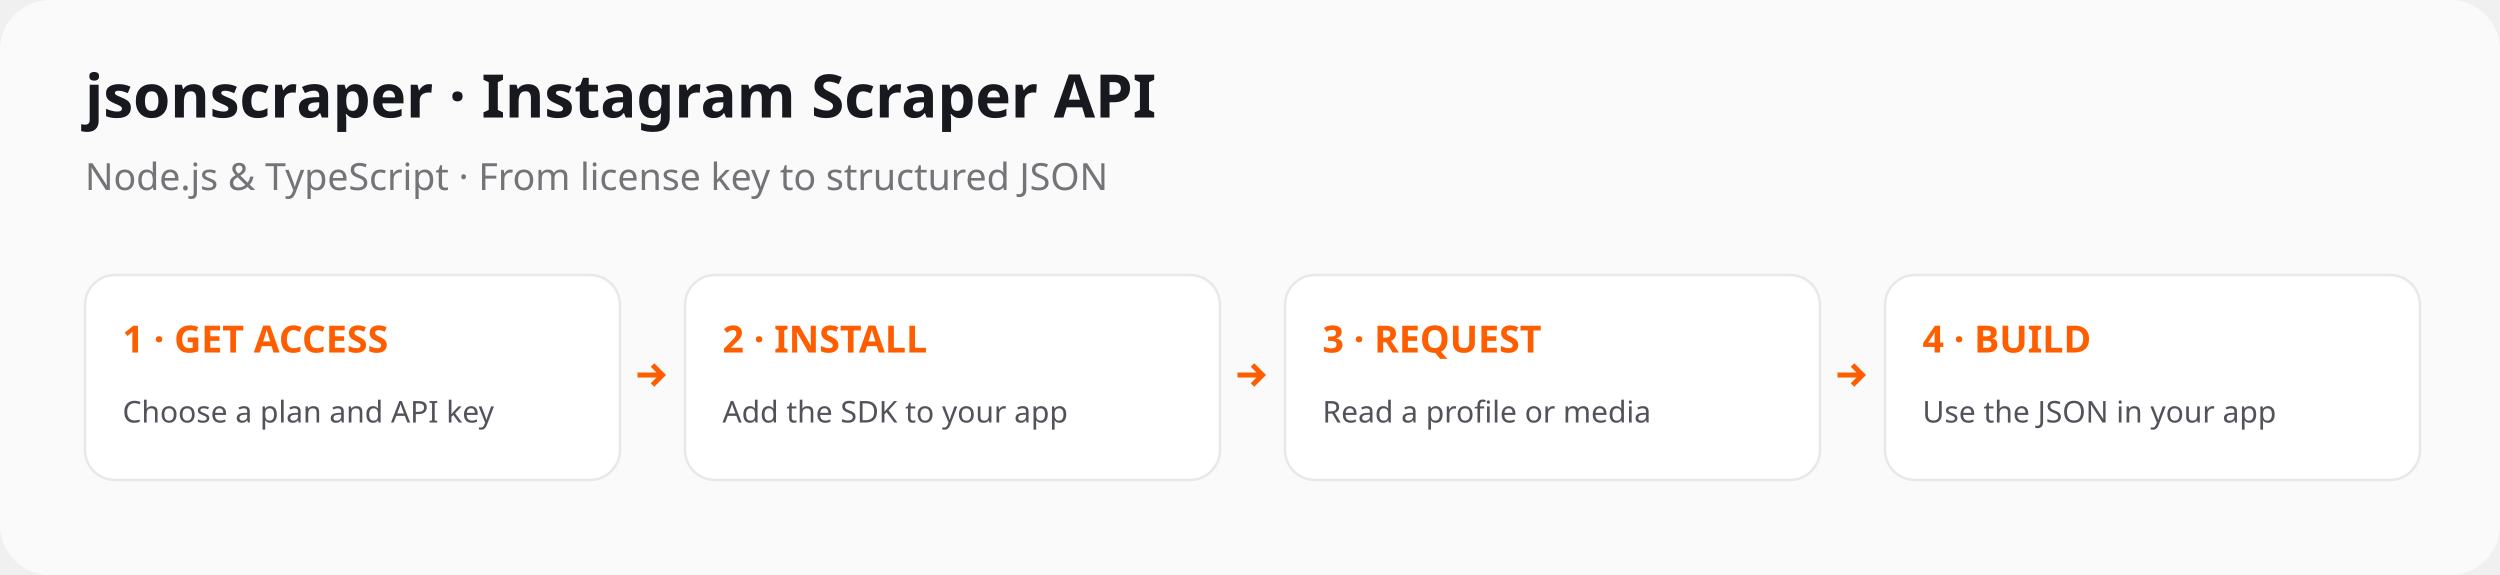
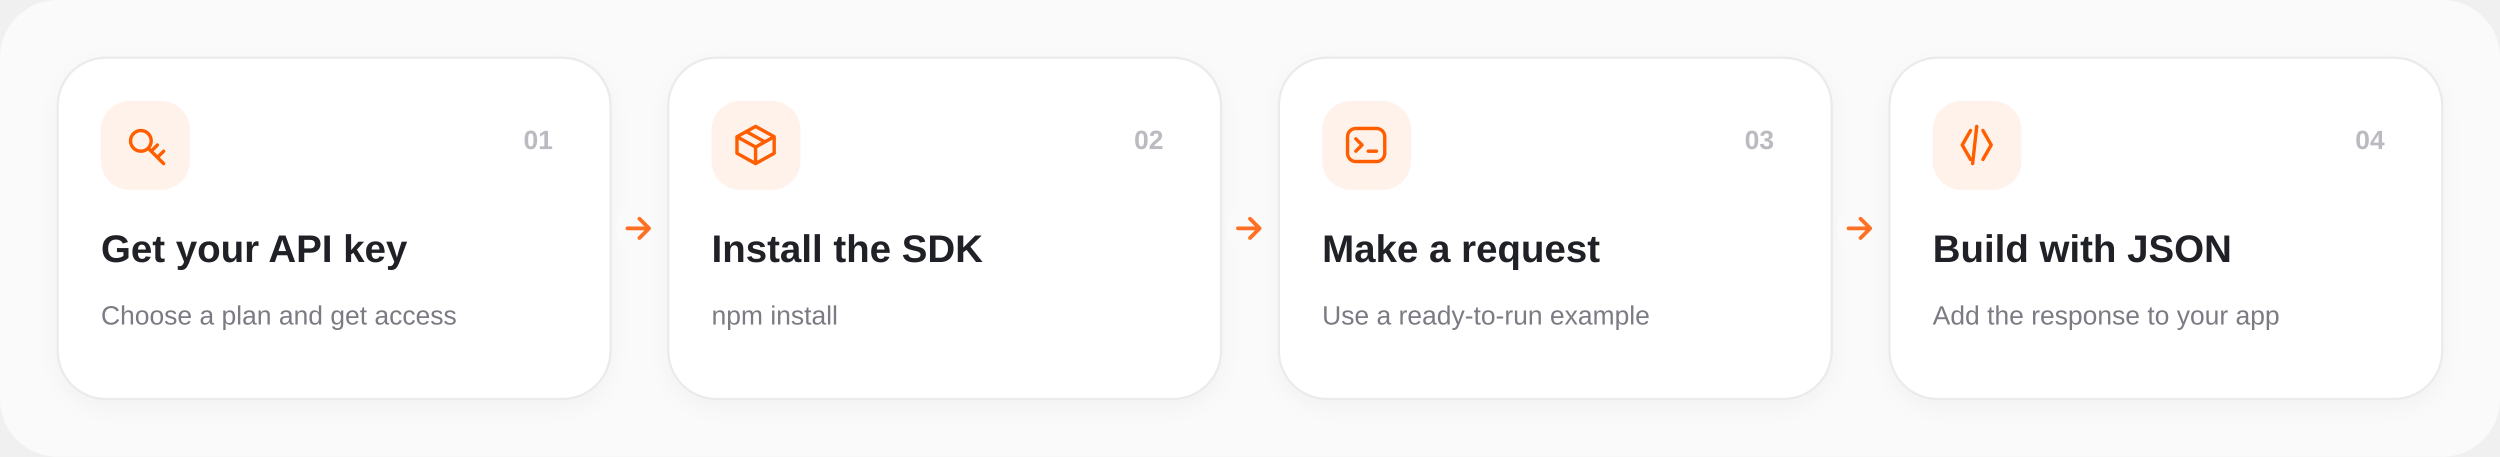
- <svg xmlns="http://www.w3.org/2000/svg" width="1000" height="230" viewBox="0 0 1000 230" role="img" aria-label="Instagram API quick start">
-   <rect width="1000" height="230" rx="20" fill="#fafafa" />
-   <text x="34" y="47" fill="#17191f" font-family="sans-serif" font-size="24" font-weight="700">jsonscraper · Instagram Scraper API</text>
-   <text x="34" y="76" fill="#747478" font-family="sans-serif" font-size="15">Node.js &amp; TypeScript · From license key to structured JSON</text>
-   <rect x="34" y="110" width="214" height="82" rx="12" fill="#ffffff" stroke="#e8e8eb" />
-   <text x="49" y="141" fill="#ff5e00" font-family="sans-serif" font-size="15" font-weight="700">1 · GET ACCESS</text>
-   <text x="49" y="169" fill="#52525b" font-family="sans-serif" font-size="12">Choose a plan and API key</text>
-   <path d="M255 150h10m-4-4 4 4-4 4" fill="none" stroke="#ff5e00" stroke-width="2" />
-   <rect x="274" y="110" width="214" height="82" rx="12" fill="#ffffff" stroke="#e8e8eb" />
-   <text x="289" y="141" fill="#ff5e00" font-family="sans-serif" font-size="15" font-weight="700">2 · INSTALL</text>
-   <text x="289" y="169" fill="#52525b" font-family="sans-serif" font-size="12">Add the SDK to your app</text>
-   <path d="M495 150h10m-4-4 4 4-4 4" fill="none" stroke="#ff5e00" stroke-width="2" />
-   <rect x="514" y="110" width="214" height="82" rx="12" fill="#ffffff" stroke="#e8e8eb" />
-   <text x="529" y="141" fill="#ff5e00" font-family="sans-serif" font-size="15" font-weight="700">3 · REQUEST</text>
-   <text x="529" y="169" fill="#52525b" font-family="sans-serif" font-size="12">Read a profile or media</text>
-   <path d="M735 150h10m-4-4 4 4-4 4" fill="none" stroke="#ff5e00" stroke-width="2" />
-   <rect x="754" y="110" width="214" height="82" rx="12" fill="#ffffff" stroke="#e8e8eb" />
-   <text x="769" y="141" fill="#ff5e00" font-family="sans-serif" font-size="15" font-weight="700">4 · BUILD</text>
-   <text x="769" y="169" fill="#52525b" font-family="sans-serif" font-size="12">Use the JSON in your app</text>
+ <svg xmlns="http://www.w3.org/2000/svg" width="1040" height="190" viewBox="0 0 1040 190" role="img" aria-label="Quick start: API key, installation, first request, JSON response">
+   <defs>
+     <filter id="shadow" x="-10%" y="-15%" width="120%" height="140%">
+       <feDropShadow dx="0" dy="3" stdDeviation="4" flood-color="#18181b" flood-opacity=".035" />
+     </filter>
+   </defs>
+   <rect width="1040" height="190" rx="24" fill="#fafafa" />
+   <rect x="24" y="24" width="230" height="142" rx="20" fill="#fff" stroke="#ebebee" filter="url(#shadow)" />
+   <rect x="42" y="42" width="37" height="37" rx="12" fill="#fff2ea" />
+   <g transform="translate(50 50) scale(.86)" fill="none" stroke="#ff5e00" stroke-width="1.65" stroke-linecap="round" stroke-linejoin="round">
+     <circle cx="10" cy="10" r="5" />
+     <path d="m14 14 7 7m-3-3 3-3m-6 0 3-3" />
+   </g>
+   <text x="230" y="62" text-anchor="end" fill="#babac1" font-family="Arial,sans-serif" font-size="11" font-weight="600">01</text>
+   <text x="42" y="109" fill="#202126" font-family="Arial,sans-serif" font-size="16" font-weight="600">Get your API key</text>
+   <text x="42" y="135" fill="#7a7b83" font-family="Arial,sans-serif" font-size="11">Choose a plan and get access</text>
+   <circle cx="266" cy="95" r="10" fill="#fafafa" />
+   <path d="M261 95h9m-4-4 4 4-4 4" fill="none" stroke="#ff7024" stroke-width="1.6" stroke-linecap="round" stroke-linejoin="round" />
+   <rect x="278" y="24" width="230" height="142" rx="20" fill="#fff" stroke="#ebebee" filter="url(#shadow)" />
+   <rect x="296" y="42" width="37" height="37" rx="12" fill="#fff2ea" />
+   <g transform="translate(304 50) scale(.86)" fill="none" stroke="#ff5e00" stroke-width="1.65" stroke-linecap="round" stroke-linejoin="round">
+     <path d="m12 3 9 5v8l-9 5-9-5V8l9-5ZM3 8l9 5 9-5m-9 5v8M7.5 5.5l9 5" />
+   </g>
+   <text x="484" y="62" text-anchor="end" fill="#babac1" font-family="Arial,sans-serif" font-size="11" font-weight="600">02</text>
+   <text x="296" y="109" fill="#202126" font-family="Arial,sans-serif" font-size="16" font-weight="600">Install the SDK</text>
+   <text x="296" y="135" fill="#7a7b83" font-family="Arial,sans-serif" font-size="11">npm install</text>
+   <circle cx="520" cy="95" r="10" fill="#fafafa" />
+   <path d="M515 95h9m-4-4 4 4-4 4" fill="none" stroke="#ff7024" stroke-width="1.6" stroke-linecap="round" stroke-linejoin="round" />
+   <rect x="532" y="24" width="230" height="142" rx="20" fill="#fff" stroke="#ebebee" filter="url(#shadow)" />
+   <rect x="550" y="42" width="37" height="37" rx="12" fill="#fff2ea" />
+   <g transform="translate(558 50) scale(.86)" fill="none" stroke="#ff5e00" stroke-width="1.65" stroke-linecap="round" stroke-linejoin="round">
+     <rect x="3" y="4" width="18" height="16" rx="4" />
+     <path d="m7 9 3 3-3 3m6 0h4" />
+   </g>
+   <text x="738" y="62" text-anchor="end" fill="#babac1" font-family="Arial,sans-serif" font-size="11" font-weight="600">03</text>
+   <text x="550" y="109" fill="#202126" font-family="Arial,sans-serif" font-size="16" font-weight="600">Make a request</text>
+   <text x="550" y="135" fill="#7a7b83" font-family="Arial,sans-serif" font-size="11">Use a ready-to-run example</text>
+   <circle cx="774" cy="95" r="10" fill="#fafafa" />
+   <path d="M769 95h9m-4-4 4 4-4 4" fill="none" stroke="#ff7024" stroke-width="1.6" stroke-linecap="round" stroke-linejoin="round" />
+   <rect x="786" y="24" width="230" height="142" rx="20" fill="#fff" stroke="#ebebee" filter="url(#shadow)" />
+   <rect x="804" y="42" width="37" height="37" rx="12" fill="#fff2ea" />
+   <g transform="translate(812 50) scale(.86)" fill="none" stroke="#ff5e00" stroke-width="1.65" stroke-linecap="round" stroke-linejoin="round">
+     <path d="m9 5-4 7 4 7m6-14 4 7-4 7m-3-16-2 18" />
+   </g>
+   <text x="992" y="62" text-anchor="end" fill="#babac1" font-family="Arial,sans-serif" font-size="11" font-weight="600">04</text>
+   <text x="804" y="109" fill="#202126" font-family="Arial,sans-serif" font-size="16" font-weight="600">Build with JSON</text>
+   <text x="804" y="135" fill="#7a7b83" font-family="Arial,sans-serif" font-size="11">Add the response to your app</text>
</svg>
